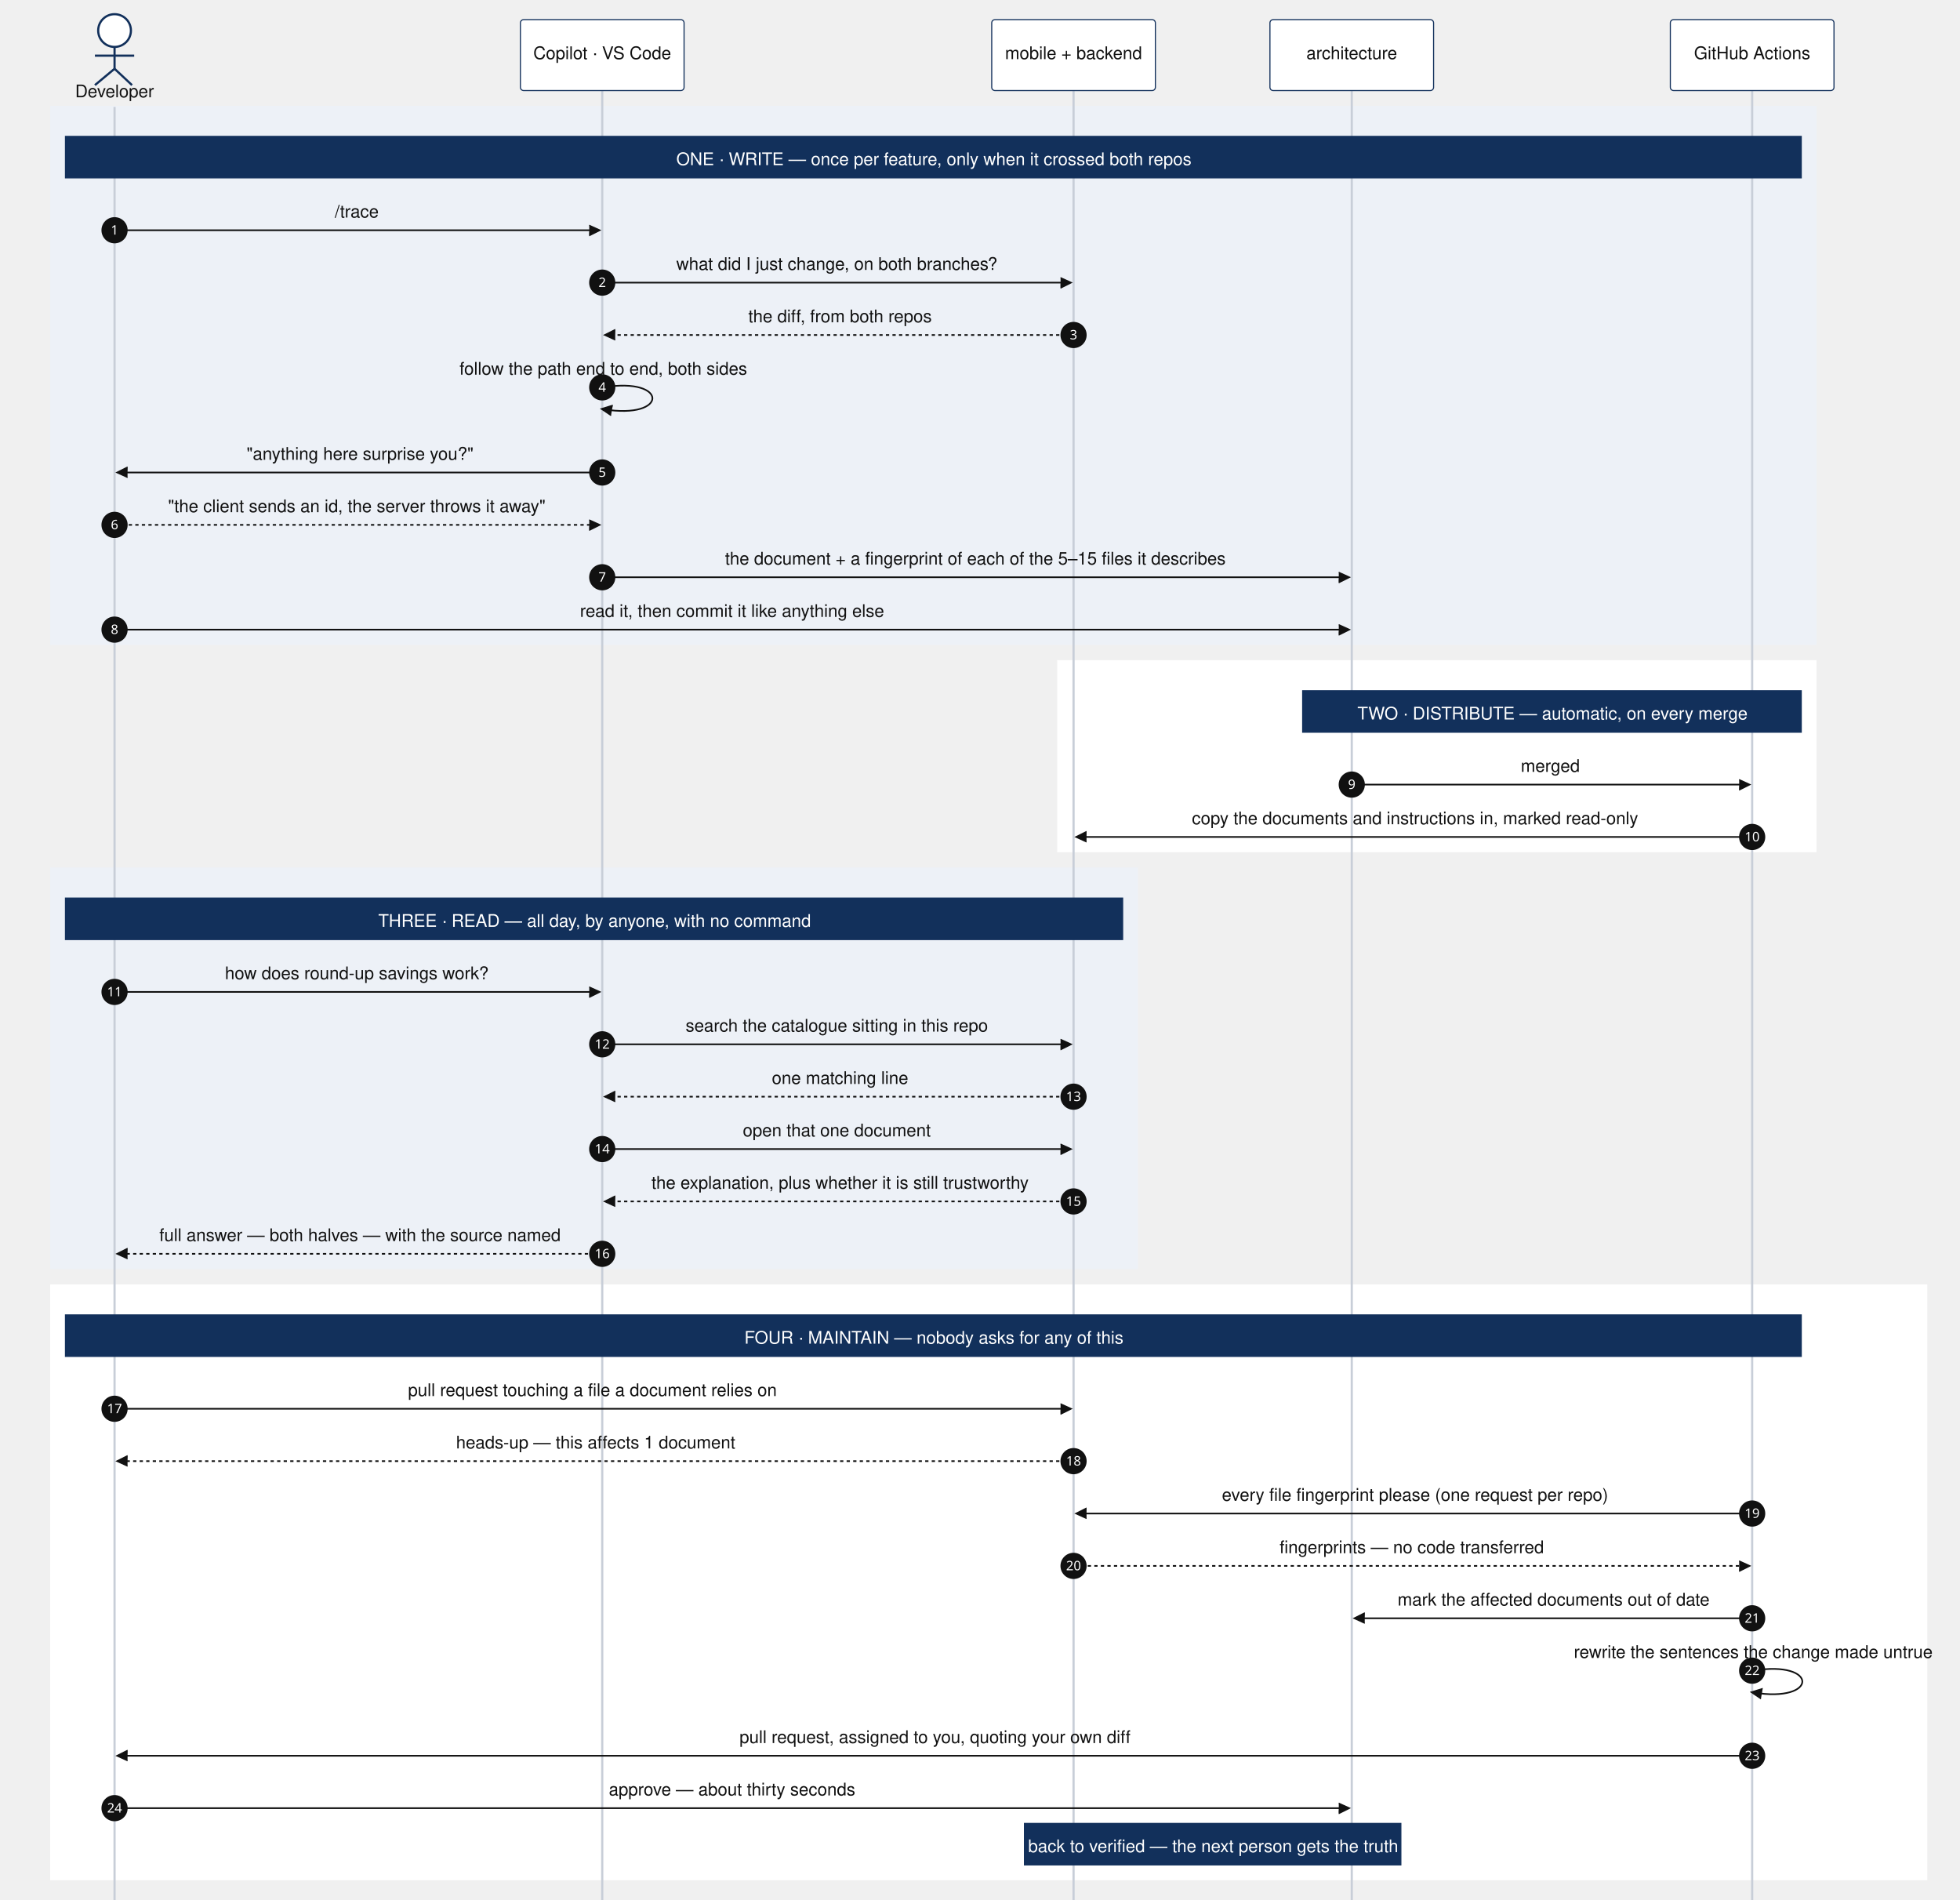
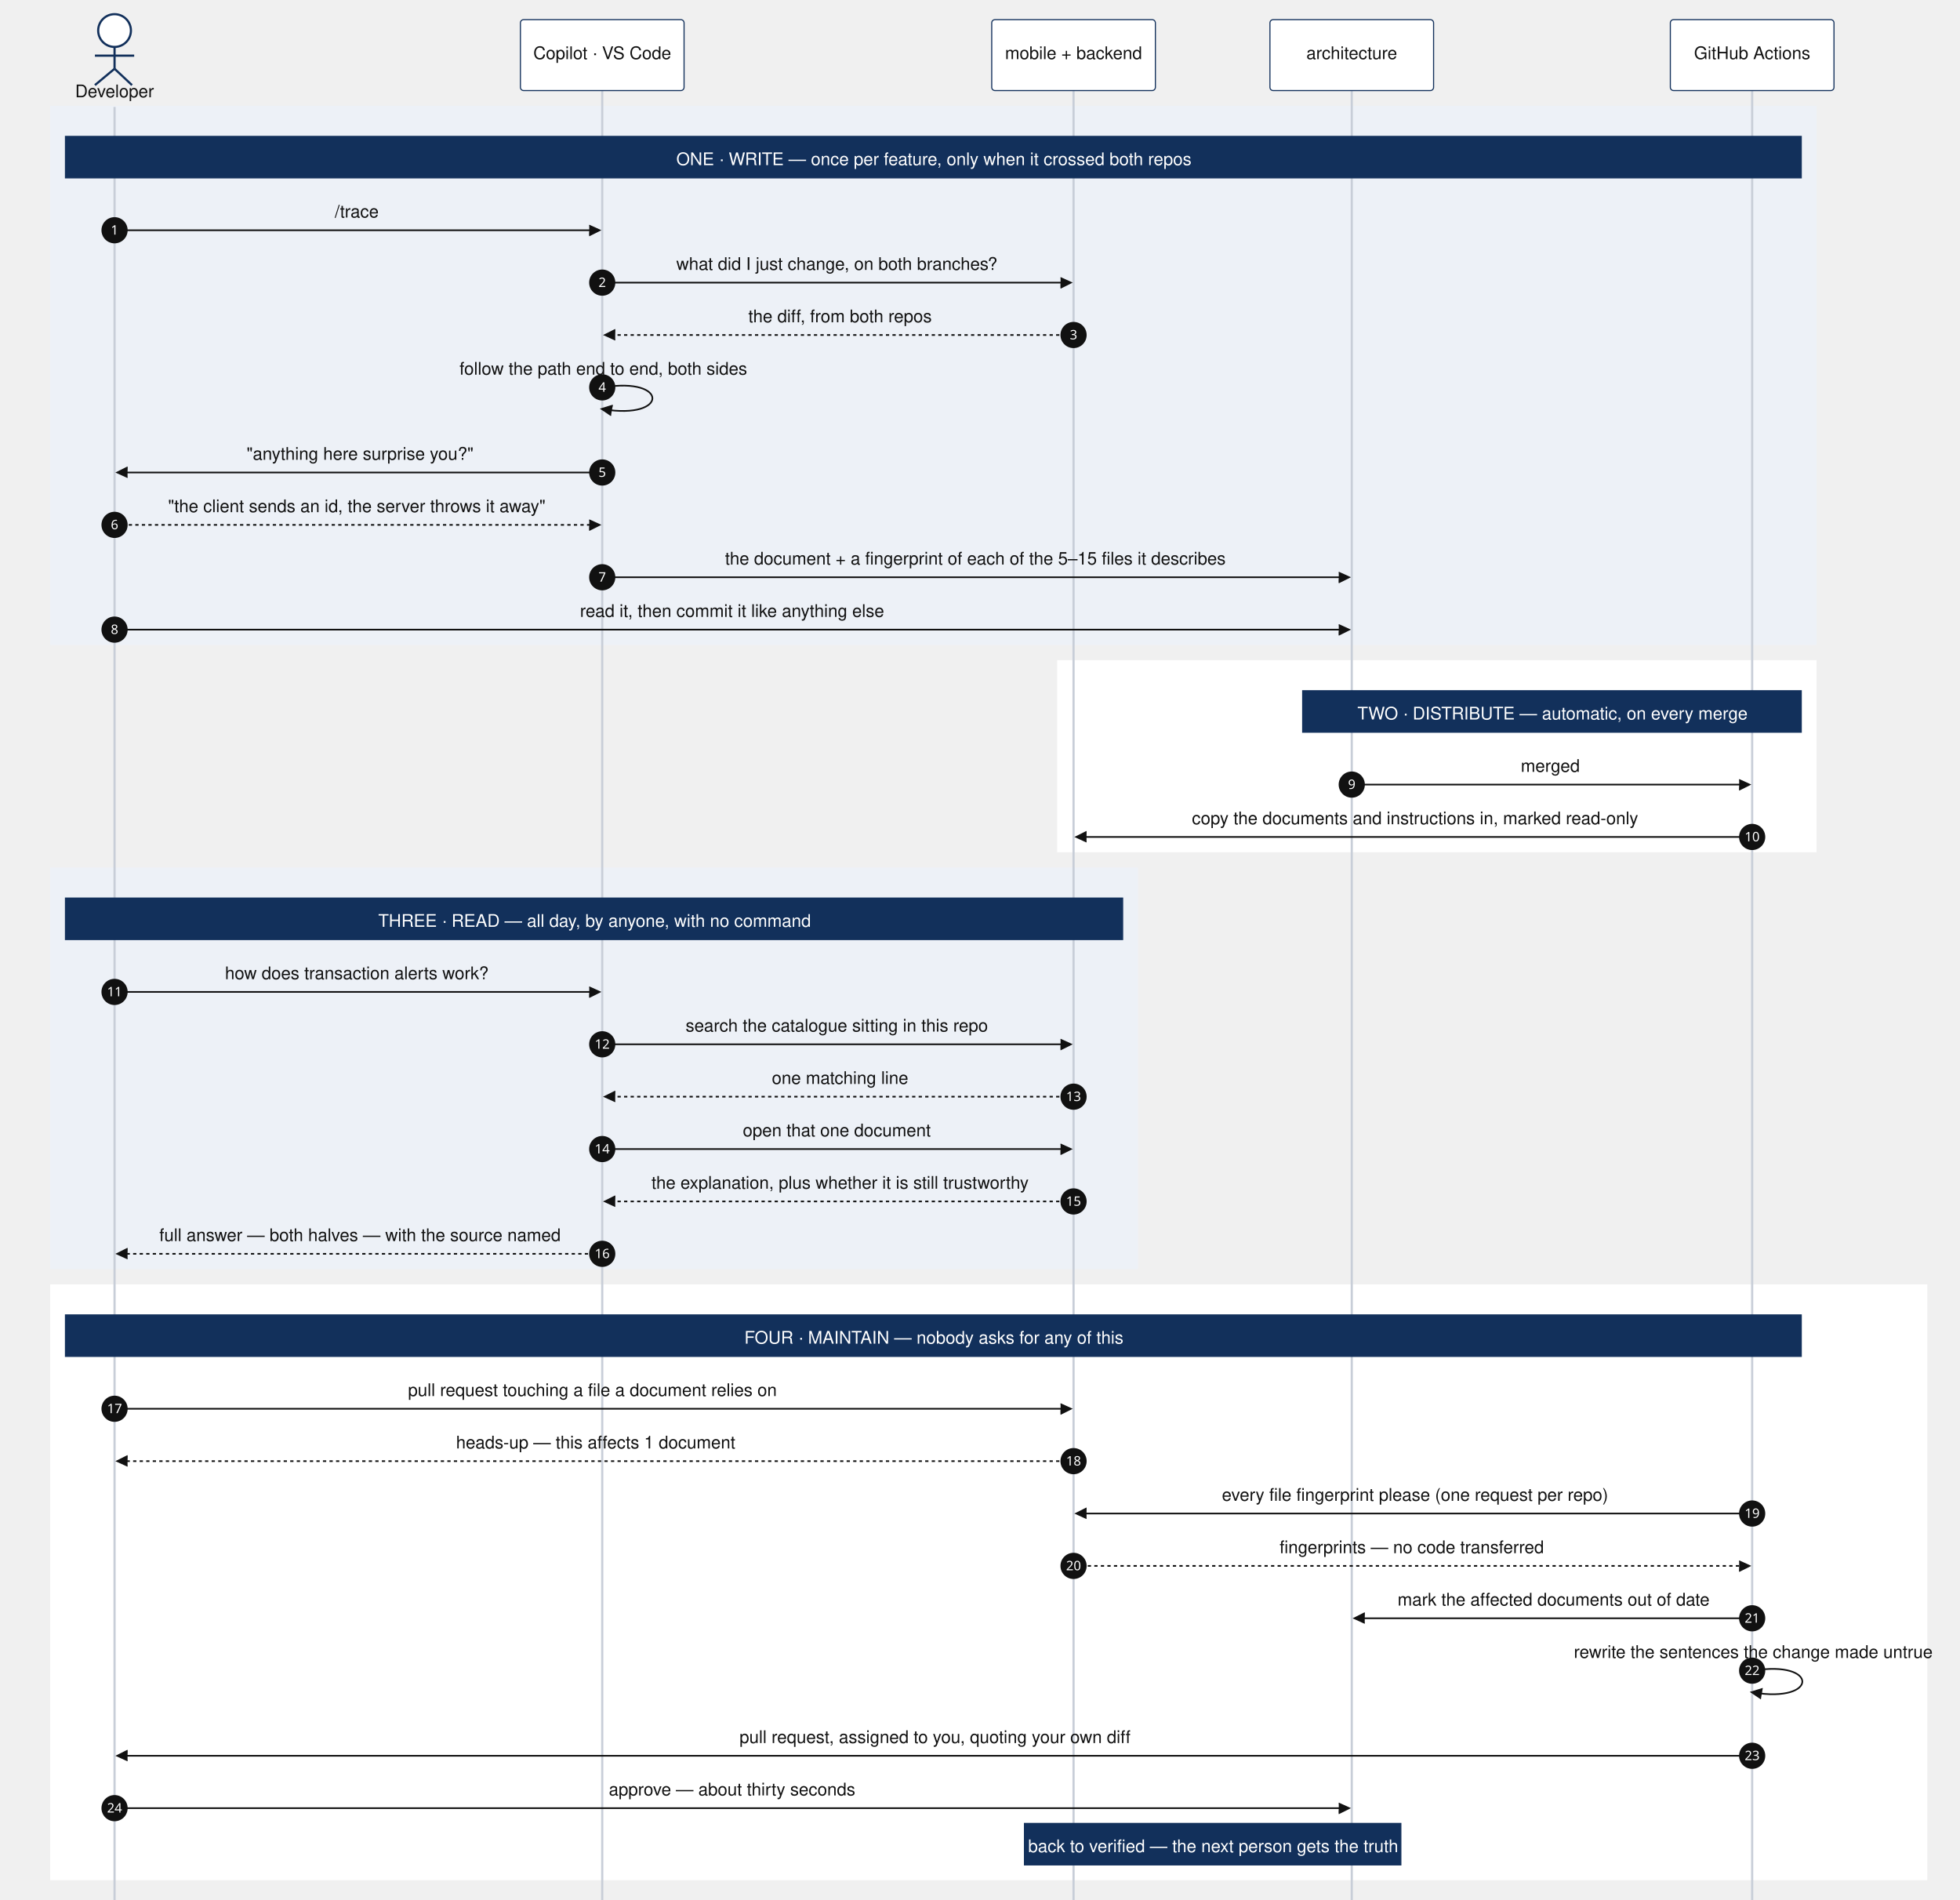
<svg xmlns="http://www.w3.org/2000/svg" id="my-svg" width="1796.5" height="1741" viewBox="-30 -18 1796.5 1741" role="graphics-document document" aria-roledescription="sequence" style="background-color: rgb(255, 255, 255);">
  <rect x="16" y="1159" fill="rgb(255, 255, 255)" width="1720.5" height="546" class="rect" />
  <rect x="16" y="777" fill="rgb(237, 241, 247)" width="997" height="368" class="rect" />
  <rect x="939" y="587" fill="rgb(255, 255, 255)" width="696" height="176" class="rect" />
  <rect x="16" y="79" fill="rgb(237, 241, 247)" width="1619" height="494" class="rect" />
  <g>
    <line id="actor4" x1="1576" y1="65" x2="1576" y2="2000" class="actor-line 200" stroke-width="0.5px" stroke="#999" name="CI" data-et="life-line" data-id="CI" />
    <g id="root-4" data-et="participant" data-type="participant" data-id="CI">
      <rect x="1501" y="0" fill="#eaeaea" stroke="#666" width="150" height="65" name="CI" rx="3" ry="3" class="actor actor-top" />
      <text x="1576" y="32.5" dominant-baseline="central" alignment-baseline="central" class="actor actor-box" style="text-anchor: middle; font-size: 16px; font-weight: 400;">
        <tspan x="1576" dy="0">GitHub Actions</tspan>
      </text>
    </g>
  </g>
  <g>
    <line id="actor3" x1="1209" y1="65" x2="1209" y2="2000" class="actor-line 200" stroke-width="0.5px" stroke="#999" name="Arch" data-et="life-line" data-id="Arch" />
    <g id="root-3" data-et="participant" data-type="participant" data-id="Arch">
      <rect x="1134" y="0" fill="#eaeaea" stroke="#666" width="150" height="65" name="Arch" rx="3" ry="3" class="actor actor-top" />
      <text x="1209" y="32.5" dominant-baseline="central" alignment-baseline="central" class="actor actor-box" style="text-anchor: middle; font-size: 16px; font-weight: 400;">
        <tspan x="1209" dy="0">architecture</tspan>
      </text>
    </g>
  </g>
  <g>
    <line id="actor2" x1="954" y1="65" x2="954" y2="2000" class="actor-line 200" stroke-width="0.5px" stroke="#999" name="Code" data-et="life-line" data-id="Code" />
    <g id="root-2" data-et="participant" data-type="participant" data-id="Code">
      <rect x="879" y="0" fill="#eaeaea" stroke="#666" width="150" height="65" name="Code" rx="3" ry="3" class="actor actor-top" />
      <text x="954" y="32.5" dominant-baseline="central" alignment-baseline="central" class="actor actor-box" style="text-anchor: middle; font-size: 16px; font-weight: 400;">
        <tspan x="954" dy="0">mobile + backend</tspan>
      </text>
    </g>
  </g>
  <g>
    <line id="actor1" x1="522" y1="65" x2="522" y2="2000" class="actor-line 200" stroke-width="0.5px" stroke="#999" name="Cop" data-et="life-line" data-id="Cop" />
    <g id="root-1" data-et="participant" data-type="participant" data-id="Cop">
      <rect x="447" y="0" fill="#eaeaea" stroke="#666" width="150" height="65" name="Cop" rx="3" ry="3" class="actor actor-top" />
      <text x="522" y="32.5" dominant-baseline="central" alignment-baseline="central" class="actor actor-box" style="text-anchor: middle; font-size: 16px; font-weight: 400;">
        <tspan x="522" dy="0">Copilot · VS Code</tspan>
      </text>
    </g>
  </g>
  <g>
    <line id="actor0" x1="75" y1="80" x2="75" y2="2000" class="actor-line 200" stroke-width="0.5px" stroke="#999" name="Dev" data-et="life-line" data-id="Dev" />
  </g>
  <style>#my-svg{font-family:Helvetica,Arial,sans-serif;font-size:15px;fill:#111111;}@keyframes edge-animation-frame{from{stroke-dashoffset:0;}}@keyframes dash{to{stroke-dashoffset:0;}}#my-svg .edge-animation-slow{stroke-dasharray:9,5!important;stroke-dashoffset:900;animation:dash 50s linear infinite;stroke-linecap:round;}#my-svg .edge-animation-fast{stroke-dasharray:9,5!important;stroke-dashoffset:900;animation:dash 20s linear infinite;stroke-linecap:round;}#my-svg .error-icon{fill:hsl(180, 0%, 100%);}#my-svg .error-text{fill:rgb(0, 0, 0);stroke:rgb(0, 0, 0);}#my-svg .edge-thickness-normal{stroke-width:1px;}#my-svg .edge-thickness-thick{stroke-width:3.5px;}#my-svg .edge-pattern-solid{stroke-dasharray:0;}#my-svg .edge-thickness-invisible{stroke-width:0;fill:none;}#my-svg .edge-pattern-dashed{stroke-dasharray:3;}#my-svg .edge-pattern-dotted{stroke-dasharray:2;}#my-svg .marker{fill:#111111;stroke:#111111;}#my-svg .marker.cross{stroke:#111111;}#my-svg svg{font-family:Helvetica,Arial,sans-serif;font-size:15px;}#my-svg p{margin:0;}#my-svg .actor{stroke:#12305B;fill:#FFFFFF;stroke-width:1;}#my-svg rect.actor.outer-path[data-look="neo"]{filter:drop-shadow( 1px 2px 2px rgba(185,185,185,1));}#my-svg rect.note[data-look="neo"]{stroke:#12305B;fill:#12305B;filter:drop-shadow( 1px 2px 2px rgba(185,185,185,1));}#my-svg text.actor&gt;tspan{fill:#111111;stroke:none;}#my-svg .actor-line{stroke:#C8CED8;}#my-svg .innerArc{stroke-width:1.5;stroke-dasharray:none;}#my-svg .messageLine0{stroke-width:1.5;stroke-dasharray:none;stroke:#111111;}#my-svg .messageLine1{stroke-width:1.5;stroke-dasharray:2,2;stroke:#111111;}#my-svg [id$="-arrowhead"] path{fill:#111111;stroke:#111111;}#my-svg .sequenceNumber{fill:#FFFFFF;}#my-svg [id$="-sequencenumber"]{fill:#111111;}#my-svg [id$="-crosshead"] path{fill:#111111;stroke:#111111;}#my-svg .messageText{fill:#111111;stroke:none;}#my-svg .labelBox{stroke:#12305B;fill:#EDF1F7;filter:none;}#my-svg .labelText,#my-svg .labelText&gt;tspan{fill:#111111;stroke:none;}#my-svg .loopText,#my-svg .loopText&gt;tspan{fill:#111111;stroke:none;}#my-svg .sectionTitle,#my-svg .sectionTitle&gt;tspan{fill:#111111;stroke:none;}#my-svg .loopLine{stroke-width:2px;stroke-dasharray:2,2;stroke:#12305B;fill:#12305B;}#my-svg .note{stroke:#12305B;fill:#12305B;}#my-svg .noteText,#my-svg .noteText&gt;tspan{fill:#FFFFFF;stroke:none;font-weight:normal;}#my-svg .activation0{fill:hsl(-120, 0%, 100%);stroke:hsl(-120, 0%, 90%);}#my-svg .activation1{fill:hsl(-120, 0%, 100%);stroke:hsl(-120, 0%, 90%);}#my-svg .activation2{fill:hsl(-120, 0%, 100%);stroke:hsl(-120, 0%, 90%);}#my-svg .actorPopupMenu{position:absolute;}#my-svg .actorPopupMenuPanel{position:absolute;fill:#FFFFFF;box-shadow:0px 8px 16px 0px rgba(0,0,0,0.2);filter:drop-shadow(3px 5px 2px rgb(0 0 0 / 0.4));}#my-svg .actor-man circle,#my-svg line{fill:#FFFFFF;stroke-width:2px;}#my-svg g rect.rect{filter:drop-shadow( 1px 2px 2px rgba(185,185,185,1));stroke:#12305B;}#my-svg .node .neo-node{stroke:#12305B;}#my-svg [data-look="neo"].node rect,#my-svg [data-look="neo"].cluster rect,#my-svg [data-look="neo"].node polygon{stroke:url(#my-svg-gradient);filter:drop-shadow( 1px 2px 2px rgba(185,185,185,1));}#my-svg [data-look="neo"].swimlane.cluster rect{filter:none;}#my-svg [data-look="neo"].node path{stroke:url(#my-svg-gradient);stroke-width:1px;}#my-svg [data-look="neo"].node .outer-path{filter:drop-shadow( 1px 2px 2px rgba(185,185,185,1));}#my-svg [data-look="neo"].node .neo-line path{stroke:#12305B;filter:none;}#my-svg [data-look="neo"].node circle{stroke:url(#my-svg-gradient);filter:drop-shadow( 1px 2px 2px rgba(185,185,185,1));}#my-svg [data-look="neo"].node circle .state-start{fill:#000000;}#my-svg [data-look="neo"].icon-shape .icon{fill:url(#my-svg-gradient);filter:drop-shadow( 1px 2px 2px rgba(185,185,185,1));}#my-svg [data-look="neo"].icon-shape .icon-neo path{stroke:url(#my-svg-gradient);filter:drop-shadow( 1px 2px 2px rgba(185,185,185,1));}#my-svg :root{--mermaid-font-family:"trebuchet ms",verdana,arial,sans-serif;}</style>
  <g />
  <defs>
    <symbol id="my-svg-computer" width="24" height="24">
      <path transform="scale(.5)" d="M2 2v13h20v-13h-20zm18 11h-16v-9h16v9zm-10.228 6l.466-1h3.524l.467 1h-4.457zm14.228 3h-24l2-6h2.104l-1.33 4h18.45l-1.297-4h2.073l2 6zm-5-10h-14v-7h14v7z" />
    </symbol>
  </defs>
  <defs>
    <symbol id="my-svg-database" fill-rule="evenodd" clip-rule="evenodd">
      <path transform="scale(.5)" d="M12.258.001l.256.004.255.005.253.008.251.01.249.012.247.015.246.016.242.019.241.02.239.023.236.024.233.027.231.028.229.031.225.032.223.034.22.036.217.038.214.04.211.041.208.043.205.045.201.046.198.048.194.05.191.051.187.053.183.054.18.056.175.057.172.059.168.06.163.061.16.063.155.064.15.066.074.033.073.033.071.034.07.034.069.035.068.035.067.035.066.035.064.036.064.036.062.036.06.036.06.037.058.037.058.037.055.038.055.038.053.038.052.038.051.039.05.039.048.039.047.039.045.04.044.04.043.04.041.04.04.041.039.041.037.041.036.041.034.041.033.042.032.042.03.042.029.042.027.042.026.043.024.043.023.043.021.043.02.043.018.044.017.043.015.044.013.044.012.044.011.045.009.044.007.045.006.045.004.045.002.045.001.045v17l-.001.045-.002.045-.004.045-.006.045-.007.045-.009.044-.011.045-.012.044-.013.044-.015.044-.017.043-.018.044-.02.043-.021.043-.023.043-.024.043-.026.043-.027.042-.029.042-.03.042-.032.042-.033.042-.034.041-.036.041-.037.041-.039.041-.04.041-.041.04-.043.04-.044.04-.045.04-.047.039-.048.039-.05.039-.051.039-.052.038-.053.038-.055.038-.055.038-.058.037-.058.037-.06.037-.06.036-.062.036-.064.036-.064.036-.066.035-.067.035-.068.035-.069.035-.07.034-.071.034-.073.033-.074.033-.15.066-.155.064-.16.063-.163.061-.168.06-.172.059-.175.057-.18.056-.183.054-.187.053-.191.051-.194.05-.198.048-.201.046-.205.045-.208.043-.211.041-.214.04-.217.038-.22.036-.223.034-.225.032-.229.031-.231.028-.233.027-.236.024-.239.023-.241.02-.242.019-.246.016-.247.015-.249.012-.251.01-.253.008-.255.005-.256.004-.258.001-.258-.001-.256-.004-.255-.005-.253-.008-.251-.01-.249-.012-.247-.015-.245-.016-.243-.019-.241-.02-.238-.023-.236-.024-.234-.027-.231-.028-.228-.031-.226-.032-.223-.034-.22-.036-.217-.038-.214-.04-.211-.041-.208-.043-.204-.045-.201-.046-.198-.048-.195-.05-.19-.051-.187-.053-.184-.054-.179-.056-.176-.057-.172-.059-.167-.06-.164-.061-.159-.063-.155-.064-.151-.066-.074-.033-.072-.033-.072-.034-.07-.034-.069-.035-.068-.035-.067-.035-.066-.035-.064-.036-.063-.036-.062-.036-.061-.036-.06-.037-.058-.037-.057-.037-.056-.038-.055-.038-.053-.038-.052-.038-.051-.039-.049-.039-.049-.039-.046-.039-.046-.04-.044-.04-.043-.04-.041-.04-.04-.041-.039-.041-.037-.041-.036-.041-.034-.041-.033-.042-.032-.042-.03-.042-.029-.042-.027-.042-.026-.043-.024-.043-.023-.043-.021-.043-.02-.043-.018-.044-.017-.043-.015-.044-.013-.044-.012-.044-.011-.045-.009-.044-.007-.045-.006-.045-.004-.045-.002-.045-.001-.045v-17l.001-.045.002-.045.004-.045.006-.045.007-.045.009-.044.011-.045.012-.044.013-.044.015-.044.017-.043.018-.044.02-.043.021-.043.023-.043.024-.043.026-.043.027-.042.029-.042.03-.042.032-.042.033-.042.034-.041.036-.041.037-.041.039-.041.04-.041.041-.04.043-.04.044-.04.046-.04.046-.039.049-.039.049-.039.051-.039.052-.038.053-.038.055-.038.056-.038.057-.037.058-.037.06-.037.061-.036.062-.036.063-.036.064-.036.066-.035.067-.035.068-.035.069-.035.07-.034.072-.034.072-.033.074-.033.151-.066.155-.064.159-.063.164-.061.167-.06.172-.059.176-.057.179-.056.184-.054.187-.053.19-.051.195-.05.198-.048.201-.046.204-.045.208-.043.211-.041.214-.04.217-.038.22-.036.223-.034.226-.032.228-.031.231-.028.234-.027.236-.024.238-.023.241-.02.243-.019.245-.016.247-.015.249-.012.251-.01.253-.008.255-.005.256-.004.258-.001.258.001zm-9.258 20.499v.01l.001.021.003.021.004.022.005.021.006.022.007.022.009.023.01.022.011.023.012.023.013.023.015.023.016.024.017.023.018.024.019.024.021.024.022.025.023.024.024.025.052.049.056.05.061.051.066.051.07.051.075.051.079.052.084.052.088.052.092.052.097.052.102.051.105.052.11.052.114.051.119.051.123.051.127.05.131.05.135.05.139.048.144.049.147.047.152.047.155.047.16.045.163.045.167.043.171.043.176.041.178.041.183.039.187.039.19.037.194.035.197.035.202.033.204.031.209.03.212.029.216.027.219.025.222.024.226.021.23.02.233.018.236.016.24.015.243.012.246.01.249.008.253.005.256.004.259.001.26-.001.257-.004.254-.005.25-.008.247-.011.244-.012.241-.014.237-.016.233-.018.231-.021.226-.021.224-.024.22-.026.216-.027.212-.028.21-.031.205-.031.202-.034.198-.034.194-.036.191-.037.187-.039.183-.04.179-.04.175-.042.172-.043.168-.044.163-.045.16-.046.155-.046.152-.047.148-.048.143-.049.139-.049.136-.05.131-.05.126-.05.123-.051.118-.052.114-.051.11-.052.106-.052.101-.052.096-.052.092-.052.088-.053.083-.051.079-.052.074-.052.07-.051.065-.051.06-.051.056-.05.051-.05.023-.024.023-.025.021-.024.02-.024.019-.024.018-.024.017-.024.015-.023.014-.024.013-.023.012-.023.01-.023.01-.022.008-.022.006-.022.006-.022.004-.022.004-.021.001-.021.001-.021v-4.127l-.077.055-.08.053-.083.054-.085.053-.087.052-.09.052-.093.051-.095.05-.097.05-.1.049-.102.049-.105.048-.106.047-.109.047-.111.046-.114.045-.115.045-.118.044-.12.043-.122.042-.124.042-.126.041-.128.04-.13.04-.132.038-.134.038-.135.037-.138.037-.139.035-.142.035-.143.034-.144.033-.147.032-.148.031-.15.03-.151.03-.153.029-.154.027-.156.027-.158.026-.159.025-.161.024-.162.023-.163.022-.165.021-.166.02-.167.019-.169.018-.169.017-.171.016-.173.015-.173.014-.175.013-.175.012-.177.011-.178.01-.179.008-.179.008-.181.006-.182.005-.182.004-.184.003-.184.002h-.37l-.184-.002-.184-.003-.182-.004-.182-.005-.181-.006-.179-.008-.179-.008-.178-.01-.176-.011-.176-.012-.175-.013-.173-.014-.172-.015-.171-.016-.17-.017-.169-.018-.167-.019-.166-.02-.165-.021-.163-.022-.162-.023-.161-.024-.159-.025-.157-.026-.156-.027-.155-.027-.153-.029-.151-.03-.15-.03-.148-.031-.146-.032-.145-.033-.143-.034-.141-.035-.14-.035-.137-.037-.136-.037-.134-.038-.132-.038-.13-.04-.128-.04-.126-.041-.124-.042-.122-.042-.12-.044-.117-.043-.116-.045-.113-.045-.112-.046-.109-.047-.106-.047-.105-.048-.102-.049-.1-.049-.097-.05-.095-.05-.093-.052-.09-.051-.087-.052-.085-.053-.083-.054-.08-.054-.077-.054v4.127zm0-5.654v.011l.001.021.003.021.004.021.005.022.006.022.007.022.009.022.01.022.011.023.012.023.013.023.015.024.016.023.017.024.018.024.019.024.021.024.022.024.023.025.024.024.052.05.056.05.061.05.066.051.07.051.075.052.079.051.084.052.088.052.092.052.097.052.102.052.105.052.11.051.114.051.119.052.123.05.127.051.131.05.135.049.139.049.144.048.147.048.152.047.155.046.16.045.163.045.167.044.171.042.176.042.178.04.183.04.187.038.19.037.194.036.197.034.202.033.204.032.209.03.212.028.216.027.219.025.222.024.226.022.23.02.233.018.236.016.24.014.243.012.246.01.249.008.253.006.256.003.259.001.26-.001.257-.003.254-.006.25-.008.247-.01.244-.012.241-.015.237-.016.233-.018.231-.02.226-.022.224-.024.22-.025.216-.027.212-.029.21-.03.205-.032.202-.033.198-.035.194-.036.191-.037.187-.039.183-.039.179-.041.175-.042.172-.043.168-.044.163-.045.16-.045.155-.047.152-.047.148-.048.143-.048.139-.05.136-.049.131-.05.126-.051.123-.051.118-.051.114-.052.11-.052.106-.052.101-.052.096-.052.092-.052.088-.052.083-.052.079-.052.074-.051.07-.052.065-.051.06-.05.056-.051.051-.049.023-.025.023-.024.021-.025.02-.024.019-.024.018-.024.017-.024.015-.023.014-.023.013-.024.012-.022.01-.023.01-.023.008-.022.006-.022.006-.022.004-.021.004-.022.001-.021.001-.021v-4.139l-.077.054-.08.054-.083.054-.085.052-.087.053-.09.051-.093.051-.095.051-.097.05-.1.049-.102.049-.105.048-.106.047-.109.047-.111.046-.114.045-.115.044-.118.044-.12.044-.122.042-.124.042-.126.041-.128.04-.13.039-.132.039-.134.038-.135.037-.138.036-.139.036-.142.035-.143.033-.144.033-.147.033-.148.031-.15.03-.151.03-.153.028-.154.028-.156.027-.158.026-.159.025-.161.024-.162.023-.163.022-.165.021-.166.02-.167.019-.169.018-.169.017-.171.016-.173.015-.173.014-.175.013-.175.012-.177.011-.178.009-.179.009-.179.007-.181.007-.182.005-.182.004-.184.003-.184.002h-.37l-.184-.002-.184-.003-.182-.004-.182-.005-.181-.007-.179-.007-.179-.009-.178-.009-.176-.011-.176-.012-.175-.013-.173-.014-.172-.015-.171-.016-.17-.017-.169-.018-.167-.019-.166-.02-.165-.021-.163-.022-.162-.023-.161-.024-.159-.025-.157-.026-.156-.027-.155-.028-.153-.028-.151-.03-.15-.03-.148-.031-.146-.033-.145-.033-.143-.033-.141-.035-.14-.036-.137-.036-.136-.037-.134-.038-.132-.039-.13-.039-.128-.04-.126-.041-.124-.042-.122-.043-.12-.043-.117-.044-.116-.044-.113-.046-.112-.046-.109-.046-.106-.047-.105-.048-.102-.049-.1-.049-.097-.05-.095-.051-.093-.051-.09-.051-.087-.053-.085-.052-.083-.054-.08-.054-.077-.054v4.139zm0-5.666v.011l.001.02.003.022.004.021.005.022.006.021.007.022.009.023.01.022.011.023.012.023.013.023.015.023.016.024.017.024.018.023.019.024.021.025.022.024.023.024.024.025.052.05.056.05.061.05.066.051.07.051.075.052.079.051.084.052.088.052.092.052.097.052.102.052.105.051.11.052.114.051.119.051.123.051.127.05.131.05.135.05.139.049.144.048.147.048.152.047.155.046.16.045.163.045.167.043.171.043.176.042.178.04.183.04.187.038.19.037.194.036.197.034.202.033.204.032.209.03.212.028.216.027.219.025.222.024.226.021.23.02.233.018.236.017.24.014.243.012.246.01.249.008.253.006.256.003.259.001.26-.001.257-.003.254-.006.25-.008.247-.01.244-.013.241-.014.237-.016.233-.018.231-.02.226-.022.224-.024.22-.025.216-.027.212-.029.21-.03.205-.032.202-.033.198-.035.194-.036.191-.037.187-.039.183-.039.179-.041.175-.042.172-.043.168-.044.163-.045.16-.045.155-.047.152-.047.148-.048.143-.049.139-.049.136-.049.131-.051.126-.05.123-.051.118-.052.114-.051.11-.052.106-.052.101-.052.096-.052.092-.052.088-.052.083-.052.079-.052.074-.052.07-.051.065-.051.06-.051.056-.05.051-.049.023-.025.023-.025.021-.024.02-.024.019-.024.018-.024.017-.024.015-.023.014-.024.013-.023.012-.023.01-.022.01-.023.008-.022.006-.022.006-.022.004-.022.004-.021.001-.021.001-.021v-4.153l-.077.054-.08.054-.083.053-.085.053-.087.053-.09.051-.093.051-.095.051-.097.05-.1.049-.102.048-.105.048-.106.048-.109.046-.111.046-.114.046-.115.044-.118.044-.12.043-.122.043-.124.042-.126.041-.128.04-.13.039-.132.039-.134.038-.135.037-.138.036-.139.036-.142.034-.143.034-.144.033-.147.032-.148.032-.15.03-.151.03-.153.028-.154.028-.156.027-.158.026-.159.024-.161.024-.162.023-.163.023-.165.021-.166.02-.167.019-.169.018-.169.017-.171.016-.173.015-.173.014-.175.013-.175.012-.177.01-.178.01-.179.009-.179.007-.181.006-.182.006-.182.004-.184.003-.184.001-.185.001-.185-.001-.184-.001-.184-.003-.182-.004-.182-.006-.181-.006-.179-.007-.179-.009-.178-.01-.176-.01-.176-.012-.175-.013-.173-.014-.172-.015-.171-.016-.17-.017-.169-.018-.167-.019-.166-.02-.165-.021-.163-.023-.162-.023-.161-.024-.159-.024-.157-.026-.156-.027-.155-.028-.153-.028-.151-.03-.15-.03-.148-.032-.146-.032-.145-.033-.143-.034-.141-.034-.14-.036-.137-.036-.136-.037-.134-.038-.132-.039-.13-.039-.128-.041-.126-.041-.124-.041-.122-.043-.12-.043-.117-.044-.116-.044-.113-.046-.112-.046-.109-.046-.106-.048-.105-.048-.102-.048-.1-.05-.097-.049-.095-.051-.093-.051-.09-.052-.087-.052-.085-.053-.083-.053-.08-.054-.077-.054v4.153zm8.74-8.179l-.257.004-.254.005-.25.008-.247.011-.244.012-.241.014-.237.016-.233.018-.231.021-.226.022-.224.023-.22.026-.216.027-.212.028-.21.031-.205.032-.202.033-.198.034-.194.036-.191.038-.187.038-.183.04-.179.041-.175.042-.172.043-.168.043-.163.045-.16.046-.155.046-.152.048-.148.048-.143.048-.139.049-.136.05-.131.05-.126.051-.123.051-.118.051-.114.052-.11.052-.106.052-.101.052-.096.052-.092.052-.088.052-.083.052-.079.052-.074.051-.07.052-.065.051-.06.05-.056.05-.051.05-.023.025-.023.024-.021.024-.02.025-.019.024-.018.024-.017.023-.015.024-.014.023-.013.023-.012.023-.01.023-.01.022-.008.022-.006.023-.006.021-.004.022-.004.021-.001.021-.001.021.001.021.001.021.004.021.004.022.006.021.006.023.008.022.01.022.01.023.012.023.013.023.014.023.015.024.017.023.018.024.019.024.02.025.021.024.023.024.023.025.051.05.056.05.06.05.065.051.07.052.074.051.079.052.083.052.088.052.092.052.096.052.101.052.106.052.11.052.114.052.118.051.123.051.126.051.131.05.136.05.139.049.143.048.148.048.152.048.155.046.16.046.163.045.168.043.172.043.175.042.179.041.183.04.187.038.191.038.194.036.198.034.202.033.205.032.21.031.212.028.216.027.22.026.224.023.226.022.231.021.233.018.237.016.241.014.244.012.247.011.25.008.254.005.257.004.26.001.26-.001.257-.004.254-.005.25-.008.247-.011.244-.012.241-.014.237-.016.233-.018.231-.021.226-.022.224-.023.22-.026.216-.027.212-.028.21-.031.205-.032.202-.033.198-.034.194-.036.191-.038.187-.038.183-.04.179-.041.175-.042.172-.043.168-.043.163-.045.16-.046.155-.046.152-.048.148-.048.143-.048.139-.049.136-.05.131-.05.126-.051.123-.051.118-.051.114-.052.11-.052.106-.052.101-.052.096-.052.092-.052.088-.052.083-.052.079-.052.074-.051.07-.052.065-.051.06-.05.056-.05.051-.05.023-.025.023-.024.021-.024.02-.025.019-.024.018-.024.017-.023.015-.024.014-.023.013-.023.012-.023.01-.023.01-.022.008-.022.006-.023.006-.021.004-.022.004-.021.001-.021.001-.021-.001-.021-.001-.021-.004-.021-.004-.022-.006-.021-.006-.023-.008-.022-.01-.022-.01-.023-.012-.023-.013-.023-.014-.023-.015-.024-.017-.023-.018-.024-.019-.024-.02-.025-.021-.024-.023-.024-.023-.025-.051-.05-.056-.05-.06-.05-.065-.051-.07-.052-.074-.051-.079-.052-.083-.052-.088-.052-.092-.052-.096-.052-.101-.052-.106-.052-.11-.052-.114-.052-.118-.051-.123-.051-.126-.051-.131-.05-.136-.05-.139-.049-.143-.048-.148-.048-.152-.048-.155-.046-.16-.046-.163-.045-.168-.043-.172-.043-.175-.042-.179-.041-.183-.04-.187-.038-.191-.038-.194-.036-.198-.034-.202-.033-.205-.032-.21-.031-.212-.028-.216-.027-.22-.026-.224-.023-.226-.022-.231-.021-.233-.018-.237-.016-.241-.014-.244-.012-.247-.011-.25-.008-.254-.005-.257-.004-.26-.001-.26.001z" />
    </symbol>
  </defs>
  <defs>
    <symbol id="my-svg-clock" width="24" height="24">
      <path transform="scale(.5)" d="M12 2c5.514 0 10 4.486 10 10s-4.486 10-10 10-10-4.486-10-10 4.486-10 10-10zm0-2c-6.627 0-12 5.373-12 12s5.373 12 12 12 12-5.373 12-12-5.373-12-12-12zm5.848 12.459c.202.038.202.333.001.372-1.907.361-6.045 1.111-6.547 1.111-.719 0-1.301-.582-1.301-1.301 0-.512.77-5.447 1.125-7.445.034-.192.312-.181.343.014l.985 6.238 5.394 1.011z" />
    </symbol>
  </defs>
  <defs>
    <marker id="my-svg-arrowhead" refX="7.9" refY="5" markerUnits="userSpaceOnUse" markerWidth="12" markerHeight="12" orient="auto-start-reverse">
      <path d="M -1 0 L 10 5 L 0 10 z" />
    </marker>
  </defs>
  <defs>
    <marker id="my-svg-crosshead" markerWidth="15" markerHeight="8" orient="auto" refX="4" refY="4.5">
      <path fill="none" stroke="#000000" stroke-width="1pt" d="M 1,2 L 6,7 M 6,2 L 1,7" style="stroke-dasharray: 0, 0;" />
    </marker>
  </defs>
  <defs>
    <marker id="my-svg-filled-head" refX="15.5" refY="7" markerWidth="20" markerHeight="28" orient="auto">
      <path d="M 18,7 L9,13 L14,7 L9,1 Z" />
    </marker>
  </defs>
  <defs>
    <marker id="my-svg-sequencenumber" refX="15" refY="15" markerWidth="60" markerHeight="40" orient="auto">
      <circle cx="15" cy="15" r="6" />
    </marker>
  </defs>
  <defs>
    <marker id="my-svg-solidTopArrowHead" refX="7.9" refY="7.25" markerUnits="userSpaceOnUse" markerWidth="12" markerHeight="12" orient="auto-start-reverse">
      <path d="M 0 0 L 10 8 L 0 8 z" />
    </marker>
  </defs>
  <defs>
    <marker id="my-svg-solidBottomArrowHead" refX="7.9" refY="0.75" markerUnits="userSpaceOnUse" markerWidth="12" markerHeight="12" orient="auto-start-reverse">
      <path d="M 0 0 L 10 0 L 0 8 z" />
    </marker>
  </defs>
  <defs>
    <marker id="my-svg-stickTopArrowHead" refX="7.5" refY="7" markerUnits="userSpaceOnUse" markerWidth="12" markerHeight="12" orient="auto-start-reverse">
      <path d="M 0 0 L 7 7" stroke="black" stroke-width="1.5" fill="none" />
    </marker>
  </defs>
  <defs>
    <marker id="my-svg-stickBottomArrowHead" refX="7.5" refY="0" markerUnits="userSpaceOnUse" markerWidth="12" markerHeight="12" orient="auto-start-reverse">
      <path d="M 0 7 L 7 0" stroke="black" stroke-width="1.5" fill="none" />
    </marker>
  </defs>
  <g data-et="note" data-id="i2">
    <rect x="30" y="107" fill="#EDF2AE" stroke="#666" width="1591" height="38" class="note" />
    <text x="826" y="112" text-anchor="middle" dominant-baseline="middle" alignment-baseline="middle" class="noteText" dy="1em" style="font-size: 16px; font-weight: 400;">
      <tspan x="826">ONE · WRITE — once per feature, only when it crossed both repos</tspan>
    </text>
  </g>
  <g data-et="note" data-id="i13">
    <rect x="1164" y="615" fill="#EDF2AE" stroke="#666" width="457" height="38" class="note" />
    <text x="1393" y="620" text-anchor="middle" dominant-baseline="middle" alignment-baseline="middle" class="noteText" dy="1em" style="font-size: 16px; font-weight: 400;">
      <tspan x="1393">TWO · DISTRIBUTE — automatic, on every merge</tspan>
    </text>
  </g>
  <g data-et="note" data-id="i18">
    <rect x="30" y="805" fill="#EDF2AE" stroke="#666" width="969" height="38" class="note" />
    <text x="515" y="810" text-anchor="middle" dominant-baseline="middle" alignment-baseline="middle" class="noteText" dy="1em" style="font-size: 16px; font-weight: 400;">
      <tspan x="515">THREE · READ — all day, by anyone, with no command</tspan>
    </text>
  </g>
  <g data-et="note" data-id="i27">
    <rect x="30" y="1187" fill="#EDF2AE" stroke="#666" width="1591" height="38" class="note" />
    <text x="826" y="1192" text-anchor="middle" dominant-baseline="middle" alignment-baseline="middle" class="noteText" dy="1em" style="font-size: 16px; font-weight: 400;">
      <tspan x="826">FOUR · MAINTAIN — nobody asks for any of this</tspan>
    </text>
  </g>
  <g data-et="note" data-id="i36">
    <rect x="909" y="1653" fill="#EDF2AE" stroke="#666" width="345" height="38" class="note" />
    <text x="1082" y="1658" text-anchor="middle" dominant-baseline="middle" alignment-baseline="middle" class="noteText" dy="1em" style="font-size: 16px; font-weight: 400;">
      <tspan x="1082">back to verified — the next person gets the truth</tspan>
    </text>
  </g>
  <g class="actor-man actor-top" name="Dev" data-et="participant" data-type="actor" data-id="Dev" style="stroke: rgb(18, 48, 91);">
    <line id="actor-man-torso0" x1="75" y1="25" x2="75" y2="45" />
    <line id="actor-man-arms0" x1="57" y1="33" x2="93" y2="33" />
    <line x1="57" y1="60" x2="75" y2="45" />
    <line x1="75" y1="45" x2="91" y2="60" />
    <circle cx="75" cy="10" r="15" width="150" height="65" />
    <text x="75" y="67.5" dominant-baseline="central" alignment-baseline="central" class="actor actor-man" style="text-anchor: middle; font-size: 16px; font-weight: 400;">
      <tspan x="75" dy="0">Developer</tspan>
    </text>
  </g>
  <text x="297" y="160" text-anchor="middle" dominant-baseline="middle" alignment-baseline="middle" class="messageText" dy="1em" style="font-size: 16px; font-weight: 400;">/trace</text>
  <line x1="82" y1="193" x2="518" y2="193" class="messageLine0" data-et="message" data-id="i3" data-from="Dev" data-to="Cop" stroke-width="2" stroke="none" marker-end="url(#my-svg-arrowhead)" style="fill: none;" />
  <line x1="75" y1="193" x2="75" y2="193" stroke-width="0" marker-start="url(#my-svg-sequencenumber)" />
  <text x="75" y="197" font-family="sans-serif" font-size="12px" text-anchor="middle" class="sequenceNumber">1</text>
  <text x="737" y="208" text-anchor="middle" dominant-baseline="middle" alignment-baseline="middle" class="messageText" dy="1em" style="font-size: 16px; font-weight: 400;">what did I just change, on both branches?</text>
  <line x1="529" y1="241" x2="950" y2="241" class="messageLine0" data-et="message" data-id="i4" data-from="Cop" data-to="Code" stroke-width="2" stroke="none" marker-end="url(#my-svg-arrowhead)" style="fill: none;" />
  <line x1="522" y1="241" x2="522" y2="241" stroke-width="0" marker-start="url(#my-svg-sequencenumber)" />
  <text x="522" y="245" font-family="sans-serif" font-size="12px" text-anchor="middle" class="sequenceNumber">2</text>
  <text x="740" y="256" text-anchor="middle" dominant-baseline="middle" alignment-baseline="middle" class="messageText" dy="1em" style="font-size: 16px; font-weight: 400;">the diff, from both repos</text>
  <line x1="959" y1="289" x2="526" y2="289" class="messageLine1" data-et="message" data-id="i5" data-from="Code" data-to="Cop" stroke-width="2" stroke="none" marker-end="url(#my-svg-arrowhead)" style="stroke-dasharray: 3, 3; fill: none;" />
  <line x1="954" y1="289" x2="954" y2="289" stroke-width="0" marker-start="url(#my-svg-sequencenumber)" />
  <text x="954" y="293" font-family="sans-serif" font-size="12px" text-anchor="middle" class="sequenceNumber">3</text>
  <text x="523" y="304" text-anchor="middle" dominant-baseline="middle" alignment-baseline="middle" class="messageText" dy="1em" style="font-size: 16px; font-weight: 400;">follow the path end to end, both sides</text>
  <path d="M 523,337 C 583,327 583,367 523,357" class="messageLine0" data-et="message" data-id="i6" data-from="Cop" data-to="Cop" stroke-width="2" stroke="none" marker-end="url(#my-svg-arrowhead)" x1="529" style="fill: none;" />
  <line x1="522" y1="337" x2="522" y2="337" stroke-width="0" marker-start="url(#my-svg-sequencenumber)" />
  <text x="522" y="341" font-family="sans-serif" font-size="12px" text-anchor="middle" class="sequenceNumber">4</text>
  <text x="300" y="382" text-anchor="middle" dominant-baseline="middle" alignment-baseline="middle" class="messageText" dy="1em" style="font-size: 16px; font-weight: 400;">"anything here surprise you?"</text>
  <line x1="527" y1="415" x2="79" y2="415" class="messageLine0" data-et="message" data-id="i7" data-from="Cop" data-to="Dev" stroke-width="2" stroke="none" marker-end="url(#my-svg-arrowhead)" style="fill: none;" />
  <line x1="522" y1="415" x2="522" y2="415" stroke-width="0" marker-start="url(#my-svg-sequencenumber)" />
  <text x="522" y="419" font-family="sans-serif" font-size="12px" text-anchor="middle" class="sequenceNumber">5</text>
  <text x="297" y="430" text-anchor="middle" dominant-baseline="middle" alignment-baseline="middle" class="messageText" dy="1em" style="font-size: 16px; font-weight: 400;">"the client sends an id, the server throws it away"</text>
  <line x1="82" y1="463" x2="518" y2="463" class="messageLine1" data-et="message" data-id="i8" data-from="Dev" data-to="Cop" stroke-width="2" stroke="none" marker-end="url(#my-svg-arrowhead)" style="stroke-dasharray: 3, 3; fill: none;" />
  <line x1="75" y1="463" x2="75" y2="463" stroke-width="0" marker-start="url(#my-svg-sequencenumber)" />
  <text x="75" y="467" font-family="sans-serif" font-size="12px" text-anchor="middle" class="sequenceNumber">6</text>
  <text x="864" y="478" text-anchor="middle" dominant-baseline="middle" alignment-baseline="middle" class="messageText" dy="1em" style="font-size: 16px; font-weight: 400;">the document + a fingerprint of each of the 5–15 files it describes</text>
  <line x1="529" y1="511" x2="1205" y2="511" class="messageLine0" data-et="message" data-id="i9" data-from="Cop" data-to="Arch" stroke-width="2" stroke="none" marker-end="url(#my-svg-arrowhead)" style="fill: none;" />
  <line x1="522" y1="511" x2="522" y2="511" stroke-width="0" marker-start="url(#my-svg-sequencenumber)" />
  <text x="522" y="515" font-family="sans-serif" font-size="12px" text-anchor="middle" class="sequenceNumber">7</text>
  <text x="641" y="526" text-anchor="middle" dominant-baseline="middle" alignment-baseline="middle" class="messageText" dy="1em" style="font-size: 16px; font-weight: 400;">read it, then commit it like anything else</text>
  <line x1="82" y1="559" x2="1205" y2="559" class="messageLine0" data-et="message" data-id="i10" data-from="Dev" data-to="Arch" stroke-width="2" stroke="none" marker-end="url(#my-svg-arrowhead)" style="fill: none;" />
  <line x1="75" y1="559" x2="75" y2="559" stroke-width="0" marker-start="url(#my-svg-sequencenumber)" />
  <text x="75" y="563" font-family="sans-serif" font-size="12px" text-anchor="middle" class="sequenceNumber">8</text>
  <text x="1391" y="668" text-anchor="middle" dominant-baseline="middle" alignment-baseline="middle" class="messageText" dy="1em" style="font-size: 16px; font-weight: 400;">merged</text>
  <line x1="1216" y1="701" x2="1572" y2="701" class="messageLine0" data-et="message" data-id="i14" data-from="Arch" data-to="CI" stroke-width="2" stroke="none" marker-end="url(#my-svg-arrowhead)" style="fill: none;" />
  <line x1="1209" y1="701" x2="1209" y2="701" stroke-width="0" marker-start="url(#my-svg-sequencenumber)" />
  <text x="1209" y="705" font-family="sans-serif" font-size="12px" text-anchor="middle" class="sequenceNumber">9</text>
  <text x="1267" y="716" text-anchor="middle" dominant-baseline="middle" alignment-baseline="middle" class="messageText" dy="1em" style="font-size: 16px; font-weight: 400;">copy the documents and instructions in, marked read-only</text>
  <line x1="1581" y1="749" x2="958" y2="749" class="messageLine0" data-et="message" data-id="i15" data-from="CI" data-to="Code" stroke-width="2" stroke="none" marker-end="url(#my-svg-arrowhead)" style="fill: none;" />
  <line x1="1576" y1="749" x2="1576" y2="749" stroke-width="0" marker-start="url(#my-svg-sequencenumber)" />
  <text x="1576" y="753" font-family="sans-serif" font-size="12px" text-anchor="middle" class="sequenceNumber">10</text>
-   <text x="297" y="858" text-anchor="middle" dominant-baseline="middle" alignment-baseline="middle" class="messageText" dy="1em" style="font-size: 16px; font-weight: 400;">how does round-up savings work?</text>
+   <text x="297" y="858" text-anchor="middle" dominant-baseline="middle" alignment-baseline="middle" class="messageText" dy="1em" style="font-size: 16px; font-weight: 400;">how does transaction alerts work?</text>
  <line x1="82" y1="891" x2="518" y2="891" class="messageLine0" data-et="message" data-id="i19" data-from="Dev" data-to="Cop" stroke-width="2" stroke="none" marker-end="url(#my-svg-arrowhead)" style="fill: none;" />
  <line x1="75" y1="891" x2="75" y2="891" stroke-width="0" marker-start="url(#my-svg-sequencenumber)" />
  <text x="75" y="895" font-family="sans-serif" font-size="12px" text-anchor="middle" class="sequenceNumber">11</text>
  <text x="737" y="906" text-anchor="middle" dominant-baseline="middle" alignment-baseline="middle" class="messageText" dy="1em" style="font-size: 16px; font-weight: 400;">search the catalogue sitting in this repo</text>
  <line x1="529" y1="939" x2="950" y2="939" class="messageLine0" data-et="message" data-id="i20" data-from="Cop" data-to="Code" stroke-width="2" stroke="none" marker-end="url(#my-svg-arrowhead)" style="fill: none;" />
  <line x1="522" y1="939" x2="522" y2="939" stroke-width="0" marker-start="url(#my-svg-sequencenumber)" />
  <text x="522" y="943" font-family="sans-serif" font-size="12px" text-anchor="middle" class="sequenceNumber">12</text>
  <text x="740" y="954" text-anchor="middle" dominant-baseline="middle" alignment-baseline="middle" class="messageText" dy="1em" style="font-size: 16px; font-weight: 400;">one matching line</text>
  <line x1="959" y1="987" x2="526" y2="987" class="messageLine1" data-et="message" data-id="i21" data-from="Code" data-to="Cop" stroke-width="2" stroke="none" marker-end="url(#my-svg-arrowhead)" style="stroke-dasharray: 3, 3; fill: none;" />
  <line x1="954" y1="987" x2="954" y2="987" stroke-width="0" marker-start="url(#my-svg-sequencenumber)" />
  <text x="954" y="991" font-family="sans-serif" font-size="12px" text-anchor="middle" class="sequenceNumber">13</text>
  <text x="737" y="1002" text-anchor="middle" dominant-baseline="middle" alignment-baseline="middle" class="messageText" dy="1em" style="font-size: 16px; font-weight: 400;">open that one document</text>
  <line x1="529" y1="1035" x2="950" y2="1035" class="messageLine0" data-et="message" data-id="i22" data-from="Cop" data-to="Code" stroke-width="2" stroke="none" marker-end="url(#my-svg-arrowhead)" style="fill: none;" />
  <line x1="522" y1="1035" x2="522" y2="1035" stroke-width="0" marker-start="url(#my-svg-sequencenumber)" />
  <text x="522" y="1039" font-family="sans-serif" font-size="12px" text-anchor="middle" class="sequenceNumber">14</text>
  <text x="740" y="1050" text-anchor="middle" dominant-baseline="middle" alignment-baseline="middle" class="messageText" dy="1em" style="font-size: 16px; font-weight: 400;">the explanation, plus whether it is still trustworthy</text>
  <line x1="959" y1="1083" x2="526" y2="1083" class="messageLine1" data-et="message" data-id="i23" data-from="Code" data-to="Cop" stroke-width="2" stroke="none" marker-end="url(#my-svg-arrowhead)" style="stroke-dasharray: 3, 3; fill: none;" />
  <line x1="954" y1="1083" x2="954" y2="1083" stroke-width="0" marker-start="url(#my-svg-sequencenumber)" />
  <text x="954" y="1087" font-family="sans-serif" font-size="12px" text-anchor="middle" class="sequenceNumber">15</text>
  <text x="300" y="1098" text-anchor="middle" dominant-baseline="middle" alignment-baseline="middle" class="messageText" dy="1em" style="font-size: 16px; font-weight: 400;">full answer — both halves — with the source named</text>
  <line x1="527" y1="1131" x2="79" y2="1131" class="messageLine1" data-et="message" data-id="i24" data-from="Cop" data-to="Dev" stroke-width="2" stroke="none" marker-end="url(#my-svg-arrowhead)" style="stroke-dasharray: 3, 3; fill: none;" />
  <line x1="522" y1="1131" x2="522" y2="1131" stroke-width="0" marker-start="url(#my-svg-sequencenumber)" />
  <text x="522" y="1135" font-family="sans-serif" font-size="12px" text-anchor="middle" class="sequenceNumber">16</text>
  <text x="513" y="1240" text-anchor="middle" dominant-baseline="middle" alignment-baseline="middle" class="messageText" dy="1em" style="font-size: 16px; font-weight: 400;">pull request touching a file a document relies on</text>
  <line x1="82" y1="1273" x2="950" y2="1273" class="messageLine0" data-et="message" data-id="i28" data-from="Dev" data-to="Code" stroke-width="2" stroke="none" marker-end="url(#my-svg-arrowhead)" style="fill: none;" />
  <line x1="75" y1="1273" x2="75" y2="1273" stroke-width="0" marker-start="url(#my-svg-sequencenumber)" />
  <text x="75" y="1277" font-family="sans-serif" font-size="12px" text-anchor="middle" class="sequenceNumber">17</text>
  <text x="516" y="1288" text-anchor="middle" dominant-baseline="middle" alignment-baseline="middle" class="messageText" dy="1em" style="font-size: 16px; font-weight: 400;">heads-up — this affects 1 document</text>
  <line x1="959" y1="1321" x2="79" y2="1321" class="messageLine1" data-et="message" data-id="i29" data-from="Code" data-to="Dev" stroke-width="2" stroke="none" marker-end="url(#my-svg-arrowhead)" style="stroke-dasharray: 3, 3; fill: none;" />
  <line x1="954" y1="1321" x2="954" y2="1321" stroke-width="0" marker-start="url(#my-svg-sequencenumber)" />
  <text x="954" y="1325" font-family="sans-serif" font-size="12px" text-anchor="middle" class="sequenceNumber">18</text>
  <text x="1267" y="1336" text-anchor="middle" dominant-baseline="middle" alignment-baseline="middle" class="messageText" dy="1em" style="font-size: 16px; font-weight: 400;">every file fingerprint please (one request per repo)</text>
  <line x1="1581" y1="1369" x2="958" y2="1369" class="messageLine0" data-et="message" data-id="i30" data-from="CI" data-to="Code" stroke-width="2" stroke="none" marker-end="url(#my-svg-arrowhead)" style="fill: none;" />
  <line x1="1576" y1="1369" x2="1576" y2="1369" stroke-width="0" marker-start="url(#my-svg-sequencenumber)" />
  <text x="1576" y="1373" font-family="sans-serif" font-size="12px" text-anchor="middle" class="sequenceNumber">19</text>
  <text x="1264" y="1384" text-anchor="middle" dominant-baseline="middle" alignment-baseline="middle" class="messageText" dy="1em" style="font-size: 16px; font-weight: 400;">fingerprints — no code transferred</text>
  <line x1="961" y1="1417" x2="1572" y2="1417" class="messageLine1" data-et="message" data-id="i31" data-from="Code" data-to="CI" stroke-width="2" stroke="none" marker-end="url(#my-svg-arrowhead)" style="stroke-dasharray: 3, 3; fill: none;" />
  <line x1="954" y1="1417" x2="954" y2="1417" stroke-width="0" marker-start="url(#my-svg-sequencenumber)" />
  <text x="954" y="1421" font-family="sans-serif" font-size="12px" text-anchor="middle" class="sequenceNumber">20</text>
  <text x="1394" y="1432" text-anchor="middle" dominant-baseline="middle" alignment-baseline="middle" class="messageText" dy="1em" style="font-size: 16px; font-weight: 400;">mark the affected documents out of date</text>
  <line x1="1581" y1="1465" x2="1213" y2="1465" class="messageLine0" data-et="message" data-id="i32" data-from="CI" data-to="Arch" stroke-width="2" stroke="none" marker-end="url(#my-svg-arrowhead)" style="fill: none;" />
  <line x1="1576" y1="1465" x2="1576" y2="1465" stroke-width="0" marker-start="url(#my-svg-sequencenumber)" />
  <text x="1576" y="1469" font-family="sans-serif" font-size="12px" text-anchor="middle" class="sequenceNumber">21</text>
  <text x="1577" y="1480" text-anchor="middle" dominant-baseline="middle" alignment-baseline="middle" class="messageText" dy="1em" style="font-size: 16px; font-weight: 400;">rewrite the sentences the change made untrue</text>
  <path d="M 1577,1513 C 1637,1503 1637,1543 1577,1533" class="messageLine0" data-et="message" data-id="i33" data-from="CI" data-to="CI" stroke-width="2" stroke="none" marker-end="url(#my-svg-arrowhead)" x1="1583" style="fill: none;" />
  <line x1="1576" y1="1513" x2="1576" y2="1513" stroke-width="0" marker-start="url(#my-svg-sequencenumber)" />
  <text x="1576" y="1517" font-family="sans-serif" font-size="12px" text-anchor="middle" class="sequenceNumber">22</text>
  <text x="827" y="1558" text-anchor="middle" dominant-baseline="middle" alignment-baseline="middle" class="messageText" dy="1em" style="font-size: 16px; font-weight: 400;">pull request, assigned to you, quoting your own diff</text>
  <line x1="1581" y1="1591" x2="79" y2="1591" class="messageLine0" data-et="message" data-id="i34" data-from="CI" data-to="Dev" stroke-width="2" stroke="none" marker-end="url(#my-svg-arrowhead)" style="fill: none;" />
  <line x1="1576" y1="1591" x2="1576" y2="1591" stroke-width="0" marker-start="url(#my-svg-sequencenumber)" />
  <text x="1576" y="1595" font-family="sans-serif" font-size="12px" text-anchor="middle" class="sequenceNumber">23</text>
  <text x="641" y="1606" text-anchor="middle" dominant-baseline="middle" alignment-baseline="middle" class="messageText" dy="1em" style="font-size: 16px; font-weight: 400;">approve — about thirty seconds</text>
  <line x1="82" y1="1639" x2="1205" y2="1639" class="messageLine0" data-et="message" data-id="i35" data-from="Dev" data-to="Arch" stroke-width="2" stroke="none" marker-end="url(#my-svg-arrowhead)" style="fill: none;" />
  <line x1="75" y1="1639" x2="75" y2="1639" stroke-width="0" marker-start="url(#my-svg-sequencenumber)" />
  <text x="75" y="1643" font-family="sans-serif" font-size="12px" text-anchor="middle" class="sequenceNumber">24</text>
</svg>
